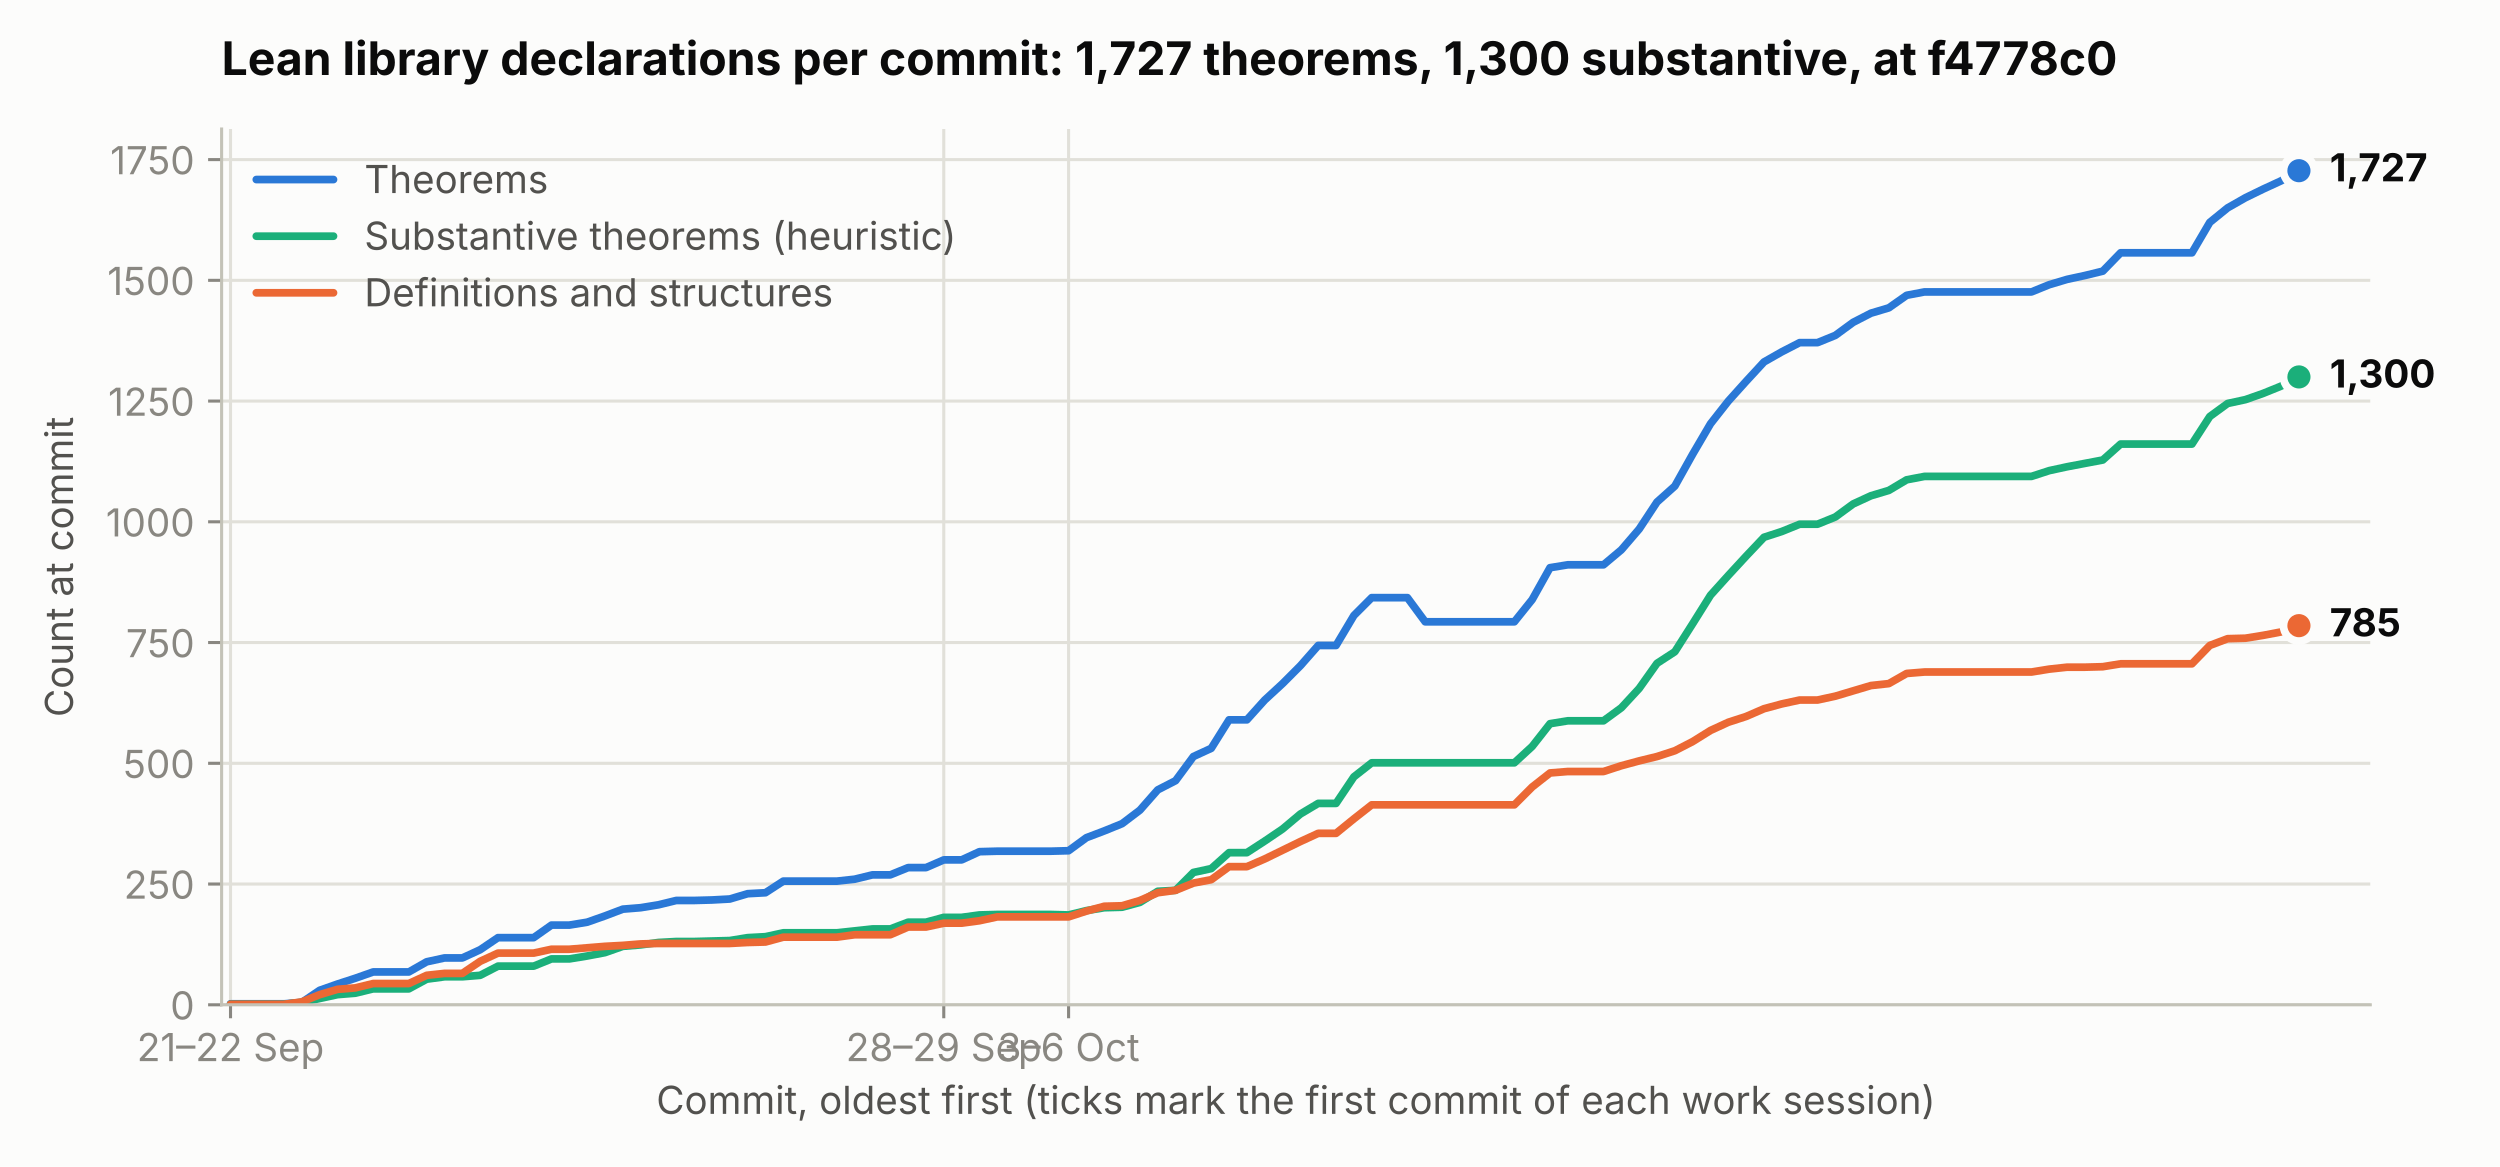
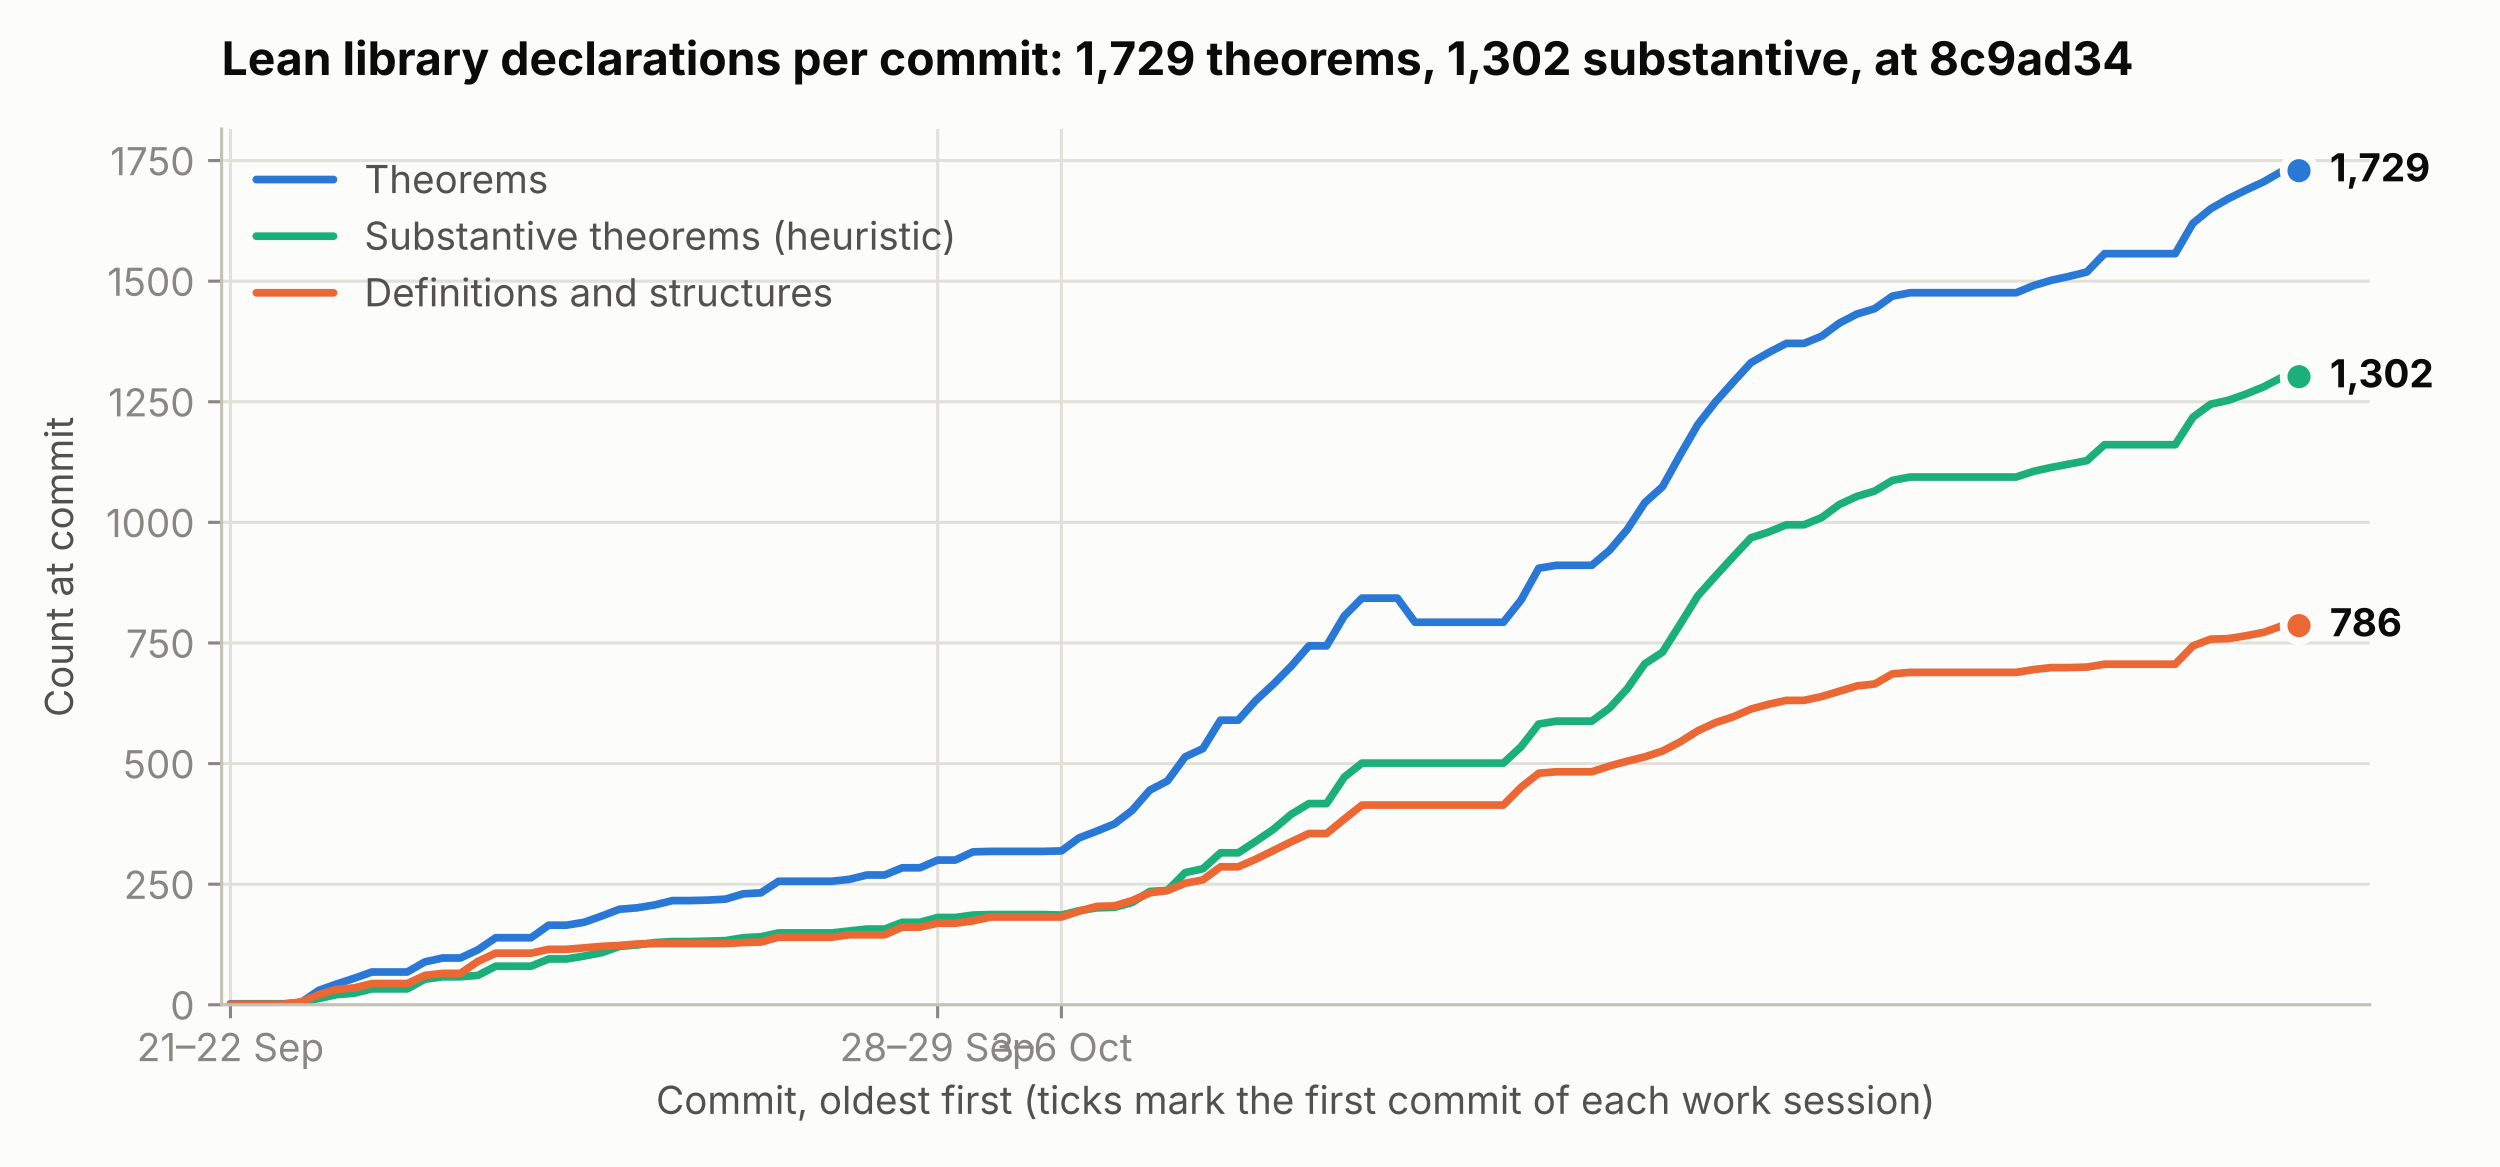
<svg xmlns="http://www.w3.org/2000/svg" xmlns:xlink="http://www.w3.org/1999/xlink" width="648pt" height="302.4pt" viewBox="0 0 648 302.4" version="1.1">
  <defs>
    <style type="text/css">*{stroke-linejoin: round; stroke-linecap: butt}</style>
  </defs>
  <g id="figure_1">
    <g id="patch_1">
      <path d="M 0 302.4 L 648 302.4 L 648 0 L 0 0 z " style="fill: #fcfcfb" />
    </g>
    <g id="axes_1">
      <g id="patch_2">
-         <path d="M 57.44 260.44 L 614.371 260.44 L 614.371 33.44 L 57.44 33.44 z " style="fill: #fcfcfb" />
+         <path d="M 57.44 260.44 L 614.233 260.44 L 614.233 33.44 L 57.44 33.44 z " style="fill: #fcfcfb" />
      </g>
      <g id="matplotlib.axis_1">
        <g id="xtick_1">
          <g id="line2d_1">
-             <path d="M 59.751 260.44 L 59.751 33.44 " clip-path="url(#p6a5db935f2)" style="fill: none; stroke: #e1e0d9; stroke-width: 0.8; stroke-linecap: square" />
+             <path d="M 59.731 260.44 L 59.731 33.44 " clip-path="url(#pfc8077fdef)" style="fill: none; stroke: #e1e0d9; stroke-width: 0.8; stroke-linecap: square" />
          </g>
          <g id="line2d_2">
            <defs>
              <path id="m02e6627c96" d="M 0 0 L 0 3.5 " style="stroke: #898781; stroke-width: 0.8" />
            </defs>
            <g>
-               <use xlink:href="#m02e6627c96" x="59.751" y="260.44" style="fill: #898781; stroke: #898781; stroke-width: 0.8" />
+               <use xlink:href="#m02e6627c96" x="59.731" y="260.44" style="fill: #898781; stroke: #898781; stroke-width: 0.8" />
            </g>
          </g>
          <g id="text_1">
-             <text style="font-size: 10px; font-family: 'Inter', 'Helvetica Neue', 'Arial', 'DejaVu Sans', sans-serif; text-anchor: middle; fill: #898781" x="59.751" y="275.038" transform="rotate(-0 59.75091 275.0384)">21–22 Sep</text>
+             <text style="font-size: 10px; font-family: 'Inter', 'Helvetica Neue', 'Arial', 'DejaVu Sans', sans-serif; text-anchor: middle; fill: #898781" x="59.731" y="275.038" transform="rotate(-0 59.73133 275.0384)">21–22 Sep</text>
          </g>
        </g>
        <g id="xtick_2">
          <g id="line2d_3">
-             <path d="M 244.624 260.44 L 244.624 33.44 " clip-path="url(#p6a5db935f2)" style="fill: none; stroke: #e1e0d9; stroke-width: 0.8; stroke-linecap: square" />
+             <path d="M 243.038 260.44 L 243.038 33.44 " clip-path="url(#pfc8077fdef)" style="fill: none; stroke: #e1e0d9; stroke-width: 0.8; stroke-linecap: square" />
          </g>
          <g id="line2d_4">
            <g>
-               <use xlink:href="#m02e6627c96" x="244.624" y="260.44" style="fill: #898781; stroke: #898781; stroke-width: 0.8" />
+               <use xlink:href="#m02e6627c96" x="243.038" y="260.44" style="fill: #898781; stroke: #898781; stroke-width: 0.8" />
            </g>
          </g>
          <g id="text_2">
-             <text style="font-size: 10px; font-family: 'Inter', 'Helvetica Neue', 'Arial', 'DejaVu Sans', sans-serif; text-anchor: middle; fill: #898781" x="244.624" y="275.038" transform="rotate(-0 244.6241 275.0384)">28–29 Sep</text>
+             <text style="font-size: 10px; font-family: 'Inter', 'Helvetica Neue', 'Arial', 'DejaVu Sans', sans-serif; text-anchor: middle; fill: #898781" x="243.038" y="275.038" transform="rotate(-0 243.0378 275.0384)">28–29 Sep</text>
          </g>
        </g>
        <g id="xtick_3">
          <g id="line2d_5">
-             <path d="M 276.977 260.44 L 276.977 33.44 " clip-path="url(#p6a5db935f2)" style="fill: none; stroke: #e1e0d9; stroke-width: 0.8; stroke-linecap: square" />
+             <path d="M 275.116 260.44 L 275.116 33.44 " clip-path="url(#pfc8077fdef)" style="fill: none; stroke: #e1e0d9; stroke-width: 0.8; stroke-linecap: square" />
          </g>
          <g id="line2d_6">
            <g>
-               <use xlink:href="#m02e6627c96" x="276.977" y="260.44" style="fill: #898781; stroke: #898781; stroke-width: 0.8" />
+               <use xlink:href="#m02e6627c96" x="275.116" y="260.44" style="fill: #898781; stroke: #898781; stroke-width: 0.8" />
            </g>
          </g>
          <g id="text_3">
-             <text style="font-size: 10px; font-family: 'Inter', 'Helvetica Neue', 'Arial', 'DejaVu Sans', sans-serif; text-anchor: middle; fill: #898781" x="276.977" y="275.038" transform="rotate(-0 276.9769 275.0384)">3–6 Oct</text>
+             <text style="font-size: 10px; font-family: 'Inter', 'Helvetica Neue', 'Arial', 'DejaVu Sans', sans-serif; text-anchor: middle; fill: #898781" x="275.116" y="275.038" transform="rotate(-0 275.1164 275.0384)">3–6 Oct</text>
          </g>
        </g>
        <g id="text_4">
-           <text style="font-size: 10px; font-family: 'Inter', 'Helvetica Neue', 'Arial', 'DejaVu Sans', sans-serif; text-anchor: middle; fill: #52514e" x="335.905" y="288.717" transform="rotate(-0 335.9053 288.7166)">Commit, oldest first (ticks mark the first commit of each work session)</text>
+           <text style="font-size: 10px; font-family: 'Inter', 'Helvetica Neue', 'Arial', 'DejaVu Sans', sans-serif; text-anchor: middle; fill: #52514e" x="335.837" y="288.717" transform="rotate(-0 335.8367 288.7166)">Commit, oldest first (ticks mark the first commit of each work session)</text>
        </g>
      </g>
      <g id="matplotlib.axis_2">
        <g id="ytick_1">
          <g id="line2d_7">
-             <path d="M 57.44 260.44 L 614.371 260.44 " clip-path="url(#p6a5db935f2)" style="fill: none; stroke: #e1e0d9; stroke-width: 0.8; stroke-linecap: square" />
+             <path d="M 57.44 260.44 L 614.233 260.44 " clip-path="url(#pfc8077fdef)" style="fill: none; stroke: #e1e0d9; stroke-width: 0.8; stroke-linecap: square" />
          </g>
          <g id="line2d_8">
            <defs>
              <path id="mba09e6026b" d="M 0 0 L -3.5 0 " style="stroke: #898781; stroke-width: 0.8" />
            </defs>
            <g>
              <use xlink:href="#mba09e6026b" x="57.44" y="260.44" style="fill: #898781; stroke: #898781; stroke-width: 0.8" />
            </g>
          </g>
          <g id="text_5">
            <text style="font-size: 10px; font-family: 'Inter', 'Helvetica Neue', 'Arial', 'DejaVu Sans', sans-serif; text-anchor: end; fill: #898781" x="50.44" y="264.239" transform="rotate(-0 50.44 264.2392)">0</text>
          </g>
        </g>
        <g id="ytick_2">
          <g id="line2d_9">
-             <path d="M 57.44 229.143 L 614.371 229.143 " clip-path="url(#p6a5db935f2)" style="fill: none; stroke: #e1e0d9; stroke-width: 0.8; stroke-linecap: square" />
+             <path d="M 57.44 229.18 L 614.233 229.18 " clip-path="url(#pfc8077fdef)" style="fill: none; stroke: #e1e0d9; stroke-width: 0.8; stroke-linecap: square" />
          </g>
          <g id="line2d_10">
            <g>
-               <use xlink:href="#mba09e6026b" x="57.44" y="229.143" style="fill: #898781; stroke: #898781; stroke-width: 0.8" />
+               <use xlink:href="#mba09e6026b" x="57.44" y="229.18" style="fill: #898781; stroke: #898781; stroke-width: 0.8" />
            </g>
          </g>
          <g id="text_6">
-             <text style="font-size: 10px; font-family: 'Inter', 'Helvetica Neue', 'Arial', 'DejaVu Sans', sans-serif; text-anchor: end; fill: #898781" x="50.44" y="232.943" transform="rotate(-0 50.44 232.9427)">250</text>
+             <text style="font-size: 10px; font-family: 'Inter', 'Helvetica Neue', 'Arial', 'DejaVu Sans', sans-serif; text-anchor: end; fill: #898781" x="50.44" y="232.979" transform="rotate(-0 50.44 232.9789)">250</text>
          </g>
        </g>
        <g id="ytick_3">
          <g id="line2d_11">
-             <path d="M 57.44 197.847 L 614.371 197.847 " clip-path="url(#p6a5db935f2)" style="fill: none; stroke: #e1e0d9; stroke-width: 0.8; stroke-linecap: square" />
+             <path d="M 57.44 197.919 L 614.233 197.919 " clip-path="url(#pfc8077fdef)" style="fill: none; stroke: #e1e0d9; stroke-width: 0.8; stroke-linecap: square" />
          </g>
          <g id="line2d_12">
            <g>
-               <use xlink:href="#mba09e6026b" x="57.44" y="197.847" style="fill: #898781; stroke: #898781; stroke-width: 0.8" />
+               <use xlink:href="#mba09e6026b" x="57.44" y="197.919" style="fill: #898781; stroke: #898781; stroke-width: 0.8" />
            </g>
          </g>
          <g id="text_7">
-             <text style="font-size: 10px; font-family: 'Inter', 'Helvetica Neue', 'Arial', 'DejaVu Sans', sans-serif; text-anchor: end; fill: #898781" x="50.44" y="201.646" transform="rotate(-0 50.44 201.6462)">500</text>
+             <text style="font-size: 10px; font-family: 'Inter', 'Helvetica Neue', 'Arial', 'DejaVu Sans', sans-serif; text-anchor: end; fill: #898781" x="50.44" y="201.719" transform="rotate(-0 50.44 201.7186)">500</text>
          </g>
        </g>
        <g id="ytick_4">
          <g id="line2d_13">
-             <path d="M 57.44 166.55 L 614.371 166.55 " clip-path="url(#p6a5db935f2)" style="fill: none; stroke: #e1e0d9; stroke-width: 0.8; stroke-linecap: square" />
+             <path d="M 57.44 166.659 L 614.233 166.659 " clip-path="url(#pfc8077fdef)" style="fill: none; stroke: #e1e0d9; stroke-width: 0.8; stroke-linecap: square" />
          </g>
          <g id="line2d_14">
            <g>
-               <use xlink:href="#mba09e6026b" x="57.44" y="166.55" style="fill: #898781; stroke: #898781; stroke-width: 0.8" />
+               <use xlink:href="#mba09e6026b" x="57.44" y="166.659" style="fill: #898781; stroke: #898781; stroke-width: 0.8" />
            </g>
          </g>
          <g id="text_8">
-             <text style="font-size: 10px; font-family: 'Inter', 'Helvetica Neue', 'Arial', 'DejaVu Sans', sans-serif; text-anchor: end; fill: #898781" x="50.44" y="170.35" transform="rotate(-0 50.44 170.3496)">750</text>
+             <text style="font-size: 10px; font-family: 'Inter', 'Helvetica Neue', 'Arial', 'DejaVu Sans', sans-serif; text-anchor: end; fill: #898781" x="50.44" y="170.458" transform="rotate(-0 50.44 170.4582)">750</text>
          </g>
        </g>
        <g id="ytick_5">
          <g id="line2d_15">
-             <path d="M 57.44 135.254 L 614.371 135.254 " clip-path="url(#p6a5db935f2)" style="fill: none; stroke: #e1e0d9; stroke-width: 0.8; stroke-linecap: square" />
+             <path d="M 57.44 135.399 L 614.233 135.399 " clip-path="url(#pfc8077fdef)" style="fill: none; stroke: #e1e0d9; stroke-width: 0.8; stroke-linecap: square" />
          </g>
          <g id="line2d_16">
            <g>
-               <use xlink:href="#mba09e6026b" x="57.44" y="135.254" style="fill: #898781; stroke: #898781; stroke-width: 0.8" />
+               <use xlink:href="#mba09e6026b" x="57.44" y="135.399" style="fill: #898781; stroke: #898781; stroke-width: 0.8" />
            </g>
          </g>
          <g id="text_9">
-             <text style="font-size: 10px; font-family: 'Inter', 'Helvetica Neue', 'Arial', 'DejaVu Sans', sans-serif; text-anchor: end; fill: #898781" x="50.44" y="139.053" transform="rotate(-0 50.44 139.0531)">1000</text>
+             <text style="font-size: 10px; font-family: 'Inter', 'Helvetica Neue', 'Arial', 'DejaVu Sans', sans-serif; text-anchor: end; fill: #898781" x="50.44" y="139.198" transform="rotate(-0 50.44 139.1979)">1000</text>
          </g>
        </g>
        <g id="ytick_6">
          <g id="line2d_17">
-             <path d="M 57.44 103.957 L 614.371 103.957 " clip-path="url(#p6a5db935f2)" style="fill: none; stroke: #e1e0d9; stroke-width: 0.8; stroke-linecap: square" />
+             <path d="M 57.44 104.138 L 614.233 104.138 " clip-path="url(#pfc8077fdef)" style="fill: none; stroke: #e1e0d9; stroke-width: 0.8; stroke-linecap: square" />
          </g>
          <g id="line2d_18">
            <g>
-               <use xlink:href="#mba09e6026b" x="57.44" y="103.957" style="fill: #898781; stroke: #898781; stroke-width: 0.8" />
+               <use xlink:href="#mba09e6026b" x="57.44" y="104.138" style="fill: #898781; stroke: #898781; stroke-width: 0.8" />
            </g>
          </g>
          <g id="text_10">
-             <text style="font-size: 10px; font-family: 'Inter', 'Helvetica Neue', 'Arial', 'DejaVu Sans', sans-serif; text-anchor: end; fill: #898781" x="50.44" y="107.757" transform="rotate(-0 50.44 107.7566)">1250</text>
+             <text style="font-size: 10px; font-family: 'Inter', 'Helvetica Neue', 'Arial', 'DejaVu Sans', sans-serif; text-anchor: end; fill: #898781" x="50.44" y="107.938" transform="rotate(-0 50.44 107.9376)">1250</text>
          </g>
        </g>
        <g id="ytick_7">
          <g id="line2d_19">
-             <path d="M 57.44 72.661 L 614.371 72.661 " clip-path="url(#p6a5db935f2)" style="fill: none; stroke: #e1e0d9; stroke-width: 0.8; stroke-linecap: square" />
+             <path d="M 57.44 72.878 L 614.233 72.878 " clip-path="url(#pfc8077fdef)" style="fill: none; stroke: #e1e0d9; stroke-width: 0.8; stroke-linecap: square" />
          </g>
          <g id="line2d_20">
            <g>
-               <use xlink:href="#mba09e6026b" x="57.44" y="72.661" style="fill: #898781; stroke: #898781; stroke-width: 0.8" />
+               <use xlink:href="#mba09e6026b" x="57.44" y="72.878" style="fill: #898781; stroke: #898781; stroke-width: 0.8" />
            </g>
          </g>
          <g id="text_11">
-             <text style="font-size: 10px; font-family: 'Inter', 'Helvetica Neue', 'Arial', 'DejaVu Sans', sans-serif; text-anchor: end; fill: #898781" x="50.44" y="76.46" transform="rotate(-0 50.44 76.46003)">1500</text>
+             <text style="font-size: 10px; font-family: 'Inter', 'Helvetica Neue', 'Arial', 'DejaVu Sans', sans-serif; text-anchor: end; fill: #898781" x="50.44" y="76.677" transform="rotate(-0 50.44 76.67725)">1500</text>
          </g>
        </g>
        <g id="ytick_8">
          <g id="line2d_21">
-             <path d="M 57.44 41.364 L 614.371 41.364 " clip-path="url(#p6a5db935f2)" style="fill: none; stroke: #e1e0d9; stroke-width: 0.8; stroke-linecap: square" />
+             <path d="M 57.44 41.618 L 614.233 41.618 " clip-path="url(#pfc8077fdef)" style="fill: none; stroke: #e1e0d9; stroke-width: 0.8; stroke-linecap: square" />
          </g>
          <g id="line2d_22">
            <g>
-               <use xlink:href="#mba09e6026b" x="57.44" y="41.364" style="fill: #898781; stroke: #898781; stroke-width: 0.8" />
+               <use xlink:href="#mba09e6026b" x="57.44" y="41.618" style="fill: #898781; stroke: #898781; stroke-width: 0.8" />
            </g>
          </g>
          <g id="text_12">
-             <text style="font-size: 10px; font-family: 'Inter', 'Helvetica Neue', 'Arial', 'DejaVu Sans', sans-serif; text-anchor: end; fill: #898781" x="50.44" y="45.163" transform="rotate(-0 50.44 45.1635)">1750</text>
+             <text style="font-size: 10px; font-family: 'Inter', 'Helvetica Neue', 'Arial', 'DejaVu Sans', sans-serif; text-anchor: end; fill: #898781" x="50.44" y="45.417" transform="rotate(-0 50.44 45.41692)">1750</text>
          </g>
        </g>
        <g id="text_13">
          <text style="font-size: 10px; font-family: 'Inter', 'Helvetica Neue', 'Arial', 'DejaVu Sans', sans-serif; text-anchor: middle; fill: #52514e" x="18.91" y="146.94" transform="rotate(-90 18.91031 146.94)">Count at commit</text>
        </g>
      </g>
      <g id="line2d_23">
-         <path d="M 59.751 260.19 L 64.373 260.19 L 68.995 260.19 L 73.616 260.19 L 78.238 259.814 L 82.86 256.684 L 87.482 255.057 L 92.104 253.555 L 96.726 251.927 L 101.347 251.927 L 105.969 251.927 L 110.591 249.298 L 115.213 248.297 L 119.835 248.297 L 124.457 246.169 L 129.078 243.039 L 133.7 243.039 L 138.322 243.039 L 142.944 239.784 L 147.566 239.784 L 152.188 239.033 L 156.809 237.406 L 161.431 235.653 L 166.053 235.278 L 170.675 234.526 L 175.297 233.4 L 179.918 233.4 L 184.54 233.275 L 189.162 233.024 L 193.784 231.647 L 198.406 231.397 L 203.028 228.392 L 207.649 228.392 L 212.271 228.392 L 216.893 228.392 L 221.515 227.892 L 226.137 226.765 L 230.759 226.765 L 235.38 224.887 L 240.002 224.887 L 244.624 222.884 L 249.246 222.884 L 253.868 220.756 L 258.49 220.631 L 263.111 220.631 L 267.733 220.631 L 272.355 220.631 L 276.977 220.506 L 281.599 217.126 L 286.221 215.373 L 290.842 213.495 L 295.464 209.99 L 300.086 204.732 L 304.708 202.354 L 309.33 196.094 L 313.952 193.966 L 318.573 186.58 L 323.195 186.58 L 327.817 181.448 L 332.439 177.191 L 337.061 172.559 L 341.683 167.302 L 346.304 167.302 L 350.926 159.54 L 355.548 154.908 L 360.17 154.908 L 364.792 154.908 L 369.414 161.167 L 374.035 161.167 L 378.657 161.167 L 383.279 161.167 L 387.901 161.167 L 392.523 161.167 L 397.145 155.409 L 401.766 147.147 L 406.388 146.395 L 411.01 146.395 L 415.632 146.395 L 420.254 142.515 L 424.876 137.132 L 429.497 130.121 L 434.119 125.99 L 438.741 117.728 L 443.363 109.841 L 447.985 103.957 L 452.606 98.825 L 457.228 93.817 L 461.85 91.188 L 466.472 88.81 L 471.094 88.81 L 475.716 86.932 L 480.337 83.552 L 484.959 81.173 L 489.581 79.796 L 494.203 76.542 L 498.825 75.665 L 503.447 75.665 L 508.068 75.665 L 512.69 75.665 L 517.312 75.665 L 521.934 75.665 L 526.556 75.665 L 531.178 73.787 L 535.799 72.41 L 540.421 71.409 L 545.043 70.282 L 549.665 65.525 L 554.287 65.525 L 558.909 65.525 L 563.53 65.525 L 568.152 65.525 L 572.774 57.638 L 577.396 53.883 L 582.018 51.254 L 586.64 49.001 L 591.261 46.872 L 595.883 44.244 " clip-path="url(#p6a5db935f2)" style="fill: none; stroke: #2a78d6; stroke-width: 2; stroke-linecap: round" />
+         <path d="M 59.731 260.19 L 64.314 260.19 L 68.897 260.19 L 73.479 260.19 L 78.062 259.815 L 82.645 256.689 L 87.227 255.063 L 91.81 253.563 L 96.393 251.937 L 100.975 251.937 L 105.558 251.937 L 110.141 249.311 L 114.723 248.311 L 119.306 248.311 L 123.889 246.185 L 128.471 243.059 L 133.054 243.059 L 137.637 243.059 L 142.219 239.808 L 146.802 239.808 L 151.385 239.058 L 155.967 237.432 L 160.55 235.682 L 165.133 235.307 L 169.715 234.556 L 174.298 233.431 L 178.881 233.431 L 183.463 233.306 L 188.046 233.056 L 192.629 231.68 L 197.211 231.43 L 201.794 228.429 L 206.376 228.429 L 210.959 228.429 L 215.542 228.429 L 220.124 227.929 L 224.707 226.804 L 229.29 226.804 L 233.872 224.928 L 238.455 224.928 L 243.038 222.928 L 247.62 222.928 L 252.203 220.802 L 256.786 220.677 L 261.368 220.677 L 265.951 220.677 L 270.534 220.677 L 275.116 220.552 L 279.699 217.176 L 284.282 215.425 L 288.864 213.55 L 293.447 210.048 L 298.03 204.797 L 302.612 202.421 L 307.195 196.169 L 311.778 194.043 L 316.36 186.666 L 320.943 186.666 L 325.526 181.539 L 330.108 177.288 L 334.691 172.661 L 339.274 167.409 L 343.856 167.409 L 348.439 159.657 L 353.022 155.03 L 357.604 155.03 L 362.187 155.03 L 366.77 161.282 L 371.352 161.282 L 375.935 161.282 L 380.518 161.282 L 385.1 161.282 L 389.683 161.282 L 394.266 155.53 L 398.848 147.278 L 403.431 146.527 L 408.014 146.527 L 412.596 146.527 L 417.179 142.651 L 421.762 137.274 L 426.344 130.272 L 430.927 126.146 L 435.51 117.893 L 440.092 110.015 L 444.675 104.138 L 449.258 99.012 L 453.84 94.01 L 458.423 91.384 L 463.006 89.008 L 467.588 89.008 L 472.171 87.133 L 476.753 83.757 L 481.336 81.381 L 485.919 80.005 L 490.501 76.754 L 495.084 75.879 L 499.667 75.879 L 504.249 75.879 L 508.832 75.879 L 513.415 75.879 L 517.997 75.879 L 522.58 75.879 L 527.163 74.003 L 531.745 72.628 L 536.328 71.628 L 540.911 70.502 L 545.493 65.751 L 550.076 65.751 L 554.659 65.751 L 559.241 65.751 L 563.824 65.751 L 568.407 57.873 L 572.989 54.122 L 577.572 51.496 L 582.155 49.245 L 586.737 47.12 L 591.32 44.494 L 595.903 44.244 " clip-path="url(#pfc8077fdef)" style="fill: none; stroke: #2a78d6; stroke-width: 2; stroke-linecap: round" />
      </g>
      <g id="line2d_24">
        <defs>
          <path id="m0a6db412ab" d="M 0 4 C 1.061 4 2.078 3.579 2.828 2.828 C 3.579 2.078 4 1.061 4 0 C 4 -1.061 3.579 -2.078 2.828 -2.828 C 2.078 -3.579 1.061 -4 0 -4 C -1.061 -4 -2.078 -3.579 -2.828 -2.828 C -3.579 -2.078 -4 -1.061 -4 0 C -4 1.061 -3.579 2.078 -2.828 2.828 C -2.078 3.579 -1.061 4 0 4 z " style="stroke: #fcfcfb; stroke-width: 2" />
        </defs>
-         <g clip-path="url(#p6a5db935f2)">
-           <use xlink:href="#m0a6db412ab" x="595.883" y="44.244" style="fill: #2a78d6; stroke: #fcfcfb; stroke-width: 2" />
+         <g clip-path="url(#pfc8077fdef)">
+           <use xlink:href="#m0a6db412ab" x="595.903" y="44.244" style="fill: #2a78d6; stroke: #fcfcfb; stroke-width: 2" />
        </g>
      </g>
      <g id="line2d_25">
-         <path d="M 59.751 260.315 L 64.373 260.315 L 68.995 260.315 L 73.616 260.315 L 78.238 259.814 L 82.86 258.813 L 87.482 257.811 L 92.104 257.436 L 96.726 256.309 L 101.347 256.309 L 105.969 256.309 L 110.591 253.805 L 115.213 253.179 L 119.835 253.179 L 124.457 252.804 L 129.078 250.425 L 133.7 250.425 L 138.322 250.425 L 142.944 248.547 L 147.566 248.547 L 152.188 247.796 L 156.809 246.92 L 161.431 245.292 L 166.053 244.917 L 170.675 244.291 L 175.297 244.041 L 179.918 244.041 L 184.54 243.915 L 189.162 243.79 L 193.784 243.039 L 198.406 242.789 L 203.028 241.787 L 207.649 241.787 L 212.271 241.787 L 216.893 241.787 L 221.515 241.287 L 226.137 240.786 L 230.759 240.786 L 235.38 239.033 L 240.002 239.033 L 244.624 237.781 L 249.246 237.781 L 253.868 237.155 L 258.49 237.03 L 263.111 237.03 L 267.733 237.03 L 272.355 237.03 L 276.977 237.155 L 281.599 236.029 L 286.221 235.278 L 290.842 235.152 L 295.464 233.901 L 300.086 231.021 L 304.708 230.771 L 309.33 226.139 L 313.952 225.138 L 318.573 221.006 L 323.195 221.006 L 327.817 218.002 L 332.439 214.872 L 337.061 210.991 L 341.683 208.237 L 346.304 208.237 L 350.926 201.352 L 355.548 197.722 L 360.17 197.722 L 364.792 197.722 L 369.414 197.722 L 374.035 197.722 L 378.657 197.722 L 383.279 197.722 L 387.901 197.722 L 392.523 197.722 L 397.145 193.465 L 401.766 187.582 L 406.388 186.831 L 411.01 186.831 L 415.632 186.831 L 420.254 183.451 L 424.876 178.443 L 429.497 171.933 L 434.119 168.929 L 438.741 161.668 L 443.363 154.282 L 447.985 149.15 L 452.606 144.142 L 457.228 139.26 L 461.85 137.758 L 466.472 135.88 L 471.094 135.88 L 475.716 134.002 L 480.337 130.622 L 484.959 128.494 L 489.581 127.117 L 494.203 124.363 L 498.825 123.486 L 503.447 123.486 L 508.068 123.486 L 512.69 123.486 L 517.312 123.486 L 521.934 123.486 L 526.556 123.486 L 531.178 121.984 L 535.799 120.983 L 540.421 120.106 L 545.043 119.23 L 549.665 115.099 L 554.287 115.099 L 558.909 115.099 L 563.53 115.099 L 568.152 115.099 L 572.774 107.963 L 577.396 104.583 L 582.018 103.582 L 586.64 101.954 L 591.261 100.077 L 595.883 97.698 " clip-path="url(#p6a5db935f2)" style="fill: none; stroke: #1baf7a; stroke-width: 2; stroke-linecap: round" />
+         <path d="M 59.731 260.315 L 64.314 260.315 L 68.897 260.315 L 73.479 260.315 L 78.062 259.815 L 82.645 258.814 L 87.227 257.814 L 91.81 257.439 L 96.393 256.314 L 100.975 256.314 L 105.558 256.314 L 110.141 253.813 L 114.723 253.188 L 119.306 253.188 L 123.889 252.812 L 128.471 250.437 L 133.054 250.437 L 137.637 250.437 L 142.219 248.561 L 146.802 248.561 L 151.385 247.811 L 155.967 246.936 L 160.55 245.31 L 165.133 244.935 L 169.715 244.31 L 174.298 244.06 L 178.881 244.06 L 183.463 243.935 L 188.046 243.81 L 192.629 243.059 L 197.211 242.809 L 201.794 241.809 L 206.376 241.809 L 210.959 241.809 L 215.542 241.809 L 220.124 241.309 L 224.707 240.809 L 229.29 240.809 L 233.872 239.058 L 238.455 239.058 L 243.038 237.808 L 247.62 237.808 L 252.203 237.182 L 256.786 237.057 L 261.368 237.057 L 265.951 237.057 L 270.534 237.057 L 275.116 237.182 L 279.699 236.057 L 284.282 235.307 L 288.864 235.182 L 293.447 233.931 L 298.03 231.055 L 302.612 230.805 L 307.195 226.179 L 311.778 225.178 L 316.36 221.052 L 320.943 221.052 L 325.526 218.051 L 330.108 214.925 L 334.691 211.049 L 339.274 208.298 L 343.856 208.298 L 348.439 201.421 L 353.022 197.794 L 357.604 197.794 L 362.187 197.794 L 366.77 197.794 L 371.352 197.794 L 375.935 197.794 L 380.518 197.794 L 385.1 197.794 L 389.683 197.794 L 394.266 193.543 L 398.848 187.666 L 403.431 186.916 L 408.014 186.916 L 412.596 186.916 L 417.179 183.54 L 421.762 178.538 L 426.344 172.036 L 430.927 169.035 L 435.51 161.782 L 440.092 154.405 L 444.675 149.278 L 449.258 144.277 L 453.84 139.4 L 458.423 137.9 L 463.006 136.024 L 467.588 136.024 L 472.171 134.148 L 476.753 130.772 L 481.336 128.646 L 485.919 127.271 L 490.501 124.52 L 495.084 123.645 L 499.667 123.645 L 504.249 123.645 L 508.832 123.645 L 513.415 123.645 L 517.997 123.645 L 522.58 123.645 L 527.163 122.144 L 531.745 121.144 L 536.328 120.269 L 540.911 119.393 L 545.493 115.267 L 550.076 115.267 L 554.659 115.267 L 559.241 115.267 L 563.824 115.267 L 568.407 108.14 L 572.989 104.764 L 577.572 103.763 L 582.155 102.138 L 586.737 100.262 L 591.32 97.886 L 595.903 97.636 " clip-path="url(#pfc8077fdef)" style="fill: none; stroke: #1baf7a; stroke-width: 2; stroke-linecap: round" />
      </g>
      <g id="line2d_26">
        <defs>
          <path id="m3a7581996c" d="M 0 4 C 1.061 4 2.078 3.579 2.828 2.828 C 3.579 2.078 4 1.061 4 0 C 4 -1.061 3.579 -2.078 2.828 -2.828 C 2.078 -3.579 1.061 -4 0 -4 C -1.061 -4 -2.078 -3.579 -2.828 -2.828 C -3.579 -2.078 -4 -1.061 -4 0 C -4 1.061 -3.579 2.078 -2.828 2.828 C -2.078 3.579 -1.061 4 0 4 z " style="stroke: #fcfcfb; stroke-width: 2" />
        </defs>
-         <g clip-path="url(#p6a5db935f2)">
-           <use xlink:href="#m3a7581996c" x="595.883" y="97.698" style="fill: #1baf7a; stroke: #fcfcfb; stroke-width: 2" />
+         <g clip-path="url(#pfc8077fdef)">
+           <use xlink:href="#m3a7581996c" x="595.903" y="97.636" style="fill: #1baf7a; stroke: #fcfcfb; stroke-width: 2" />
        </g>
      </g>
      <g id="line2d_27">
-         <path d="M 59.751 260.315 L 64.373 260.315 L 68.995 260.315 L 73.616 260.315 L 78.238 259.689 L 82.86 257.811 L 87.482 256.434 L 92.104 256.058 L 96.726 254.932 L 101.347 254.932 L 105.969 254.932 L 110.591 252.804 L 115.213 252.303 L 119.835 252.303 L 124.457 249.173 L 129.078 247.045 L 133.7 247.045 L 138.322 247.045 L 142.944 246.044 L 147.566 246.044 L 152.188 245.668 L 156.809 245.292 L 161.431 245.042 L 166.053 244.667 L 170.675 244.541 L 175.297 244.541 L 179.918 244.541 L 184.54 244.541 L 189.162 244.541 L 193.784 244.291 L 198.406 244.166 L 203.028 242.914 L 207.649 242.914 L 212.271 242.914 L 216.893 242.914 L 221.515 242.288 L 226.137 242.288 L 230.759 242.288 L 235.38 240.285 L 240.002 240.285 L 244.624 239.284 L 249.246 239.284 L 253.868 238.658 L 258.49 237.656 L 263.111 237.656 L 267.733 237.656 L 272.355 237.656 L 276.977 237.656 L 281.599 236.154 L 286.221 234.902 L 290.842 234.777 L 295.464 233.4 L 300.086 231.397 L 304.708 230.771 L 309.33 228.893 L 313.952 228.017 L 318.573 224.637 L 323.195 224.637 L 327.817 222.634 L 332.439 220.38 L 337.061 218.127 L 341.683 215.999 L 346.304 215.999 L 350.926 212.243 L 355.548 208.613 L 360.17 208.613 L 364.792 208.613 L 369.414 208.613 L 374.035 208.613 L 378.657 208.613 L 383.279 208.613 L 387.901 208.613 L 392.523 208.613 L 397.145 203.981 L 401.766 200.351 L 406.388 199.975 L 411.01 199.975 L 415.632 199.975 L 420.254 198.473 L 424.876 197.221 L 429.497 196.094 L 434.119 194.592 L 438.741 192.214 L 443.363 189.334 L 447.985 187.206 L 452.606 185.704 L 457.228 183.701 L 461.85 182.449 L 466.472 181.448 L 471.094 181.448 L 475.716 180.446 L 480.337 179.069 L 484.959 177.692 L 489.581 177.191 L 494.203 174.562 L 498.825 174.187 L 503.447 174.187 L 508.068 174.187 L 512.69 174.187 L 517.312 174.187 L 521.934 174.187 L 526.556 174.187 L 531.178 173.436 L 535.799 172.935 L 540.421 172.935 L 545.043 172.81 L 549.665 172.059 L 554.287 172.059 L 558.909 172.059 L 563.53 172.059 L 568.152 172.059 L 572.774 167.302 L 577.396 165.549 L 582.018 165.424 L 586.64 164.673 L 591.261 163.796 L 595.883 162.169 " clip-path="url(#p6a5db935f2)" style="fill: none; stroke: #eb6834; stroke-width: 2; stroke-linecap: round" />
+         <path d="M 59.731 260.315 L 64.314 260.315 L 68.897 260.315 L 73.479 260.315 L 78.062 259.69 L 82.645 257.814 L 87.227 256.439 L 91.81 256.064 L 96.393 254.938 L 100.975 254.938 L 105.558 254.938 L 110.141 252.812 L 114.723 252.312 L 119.306 252.312 L 123.889 249.186 L 128.471 247.061 L 133.054 247.061 L 137.637 247.061 L 142.219 246.06 L 146.802 246.06 L 151.385 245.685 L 155.967 245.31 L 160.55 245.06 L 165.133 244.685 L 169.715 244.56 L 174.298 244.56 L 178.881 244.56 L 183.463 244.56 L 188.046 244.56 L 192.629 244.31 L 197.211 244.185 L 201.794 242.934 L 206.376 242.934 L 210.959 242.934 L 215.542 242.934 L 220.124 242.309 L 224.707 242.309 L 229.29 242.309 L 233.872 240.308 L 238.455 240.308 L 243.038 239.308 L 247.62 239.308 L 252.203 238.683 L 256.786 237.682 L 261.368 237.682 L 265.951 237.682 L 270.534 237.682 L 275.116 237.682 L 279.699 236.182 L 284.282 234.932 L 288.864 234.807 L 293.447 233.431 L 298.03 231.43 L 302.612 230.805 L 307.195 228.93 L 311.778 228.054 L 316.36 224.678 L 320.943 224.678 L 325.526 222.678 L 330.108 220.427 L 334.691 218.176 L 339.274 216.05 L 343.856 216.05 L 348.439 212.299 L 353.022 208.673 L 357.604 208.673 L 362.187 208.673 L 366.77 208.673 L 371.352 208.673 L 375.935 208.673 L 380.518 208.673 L 385.1 208.673 L 389.683 208.673 L 394.266 204.046 L 398.848 200.42 L 403.431 200.045 L 408.014 200.045 L 412.596 200.045 L 417.179 198.545 L 421.762 197.294 L 426.344 196.169 L 430.927 194.668 L 435.51 192.292 L 440.092 189.417 L 444.675 187.291 L 449.258 185.79 L 453.84 183.79 L 458.423 182.539 L 463.006 181.539 L 467.588 181.539 L 472.171 180.539 L 476.753 179.163 L 481.336 177.788 L 485.919 177.288 L 490.501 174.662 L 495.084 174.287 L 499.667 174.287 L 504.249 174.287 L 508.832 174.287 L 513.415 174.287 L 517.997 174.287 L 522.58 174.287 L 527.163 173.536 L 531.745 173.036 L 536.328 173.036 L 540.911 172.911 L 545.493 172.161 L 550.076 172.161 L 554.659 172.161 L 559.241 172.161 L 563.824 172.161 L 568.407 167.409 L 572.989 165.659 L 577.572 165.534 L 582.155 164.783 L 586.737 163.908 L 591.32 162.283 L 595.903 162.158 " clip-path="url(#pfc8077fdef)" style="fill: none; stroke: #eb6834; stroke-width: 2; stroke-linecap: round" />
      </g>
      <g id="line2d_28">
        <defs>
          <path id="mdf5fe9879e" d="M 0 4 C 1.061 4 2.078 3.579 2.828 2.828 C 3.579 2.078 4 1.061 4 0 C 4 -1.061 3.579 -2.078 2.828 -2.828 C 2.078 -3.579 1.061 -4 0 -4 C -1.061 -4 -2.078 -3.579 -2.828 -2.828 C -3.579 -2.078 -4 -1.061 -4 0 C -4 1.061 -3.579 2.078 -2.828 2.828 C -2.078 3.579 -1.061 4 0 4 z " style="stroke: #fcfcfb; stroke-width: 2" />
        </defs>
-         <g clip-path="url(#p6a5db935f2)">
-           <use xlink:href="#mdf5fe9879e" x="595.883" y="162.169" style="fill: #eb6834; stroke: #fcfcfb; stroke-width: 2" />
+         <g clip-path="url(#pfc8077fdef)">
+           <use xlink:href="#mdf5fe9879e" x="595.903" y="162.158" style="fill: #eb6834; stroke: #fcfcfb; stroke-width: 2" />
        </g>
      </g>
      <g id="patch_3">
        <path d="M 57.44 260.44 L 57.44 33.44 " style="fill: none; stroke: #c3c2b7; stroke-width: 0.8; stroke-linejoin: miter; stroke-linecap: square" />
      </g>
      <g id="patch_4">
-         <path d="M 57.44 260.44 L 614.371 260.44 " style="fill: none; stroke: #c3c2b7; stroke-width: 0.8; stroke-linejoin: miter; stroke-linecap: square" />
+         <path d="M 57.44 260.44 L 614.233 260.44 " style="fill: none; stroke: #c3c2b7; stroke-width: 0.8; stroke-linejoin: miter; stroke-linecap: square" />
      </g>
      <g id="text_14">
-         <text style="font-weight: 700; font-size: 10px; font-family: 'Inter', 'Helvetica Neue', 'Arial', 'DejaVu Sans', sans-serif; text-anchor: start; fill: #0b0b0b" x="603.883" y="47.003" transform="rotate(-0 603.8832 47.00294)">1,727</text>
+         <text style="font-weight: 700; font-size: 10px; font-family: 'Inter', 'Helvetica Neue', 'Arial', 'DejaVu Sans', sans-serif; text-anchor: start; fill: #0b0b0b" x="603.903" y="47.003" transform="rotate(-0 603.9027 47.00294)">1,729</text>
      </g>
      <g id="text_15">
-         <text style="font-weight: 700; font-size: 10px; font-family: 'Inter', 'Helvetica Neue', 'Arial', 'DejaVu Sans', sans-serif; text-anchor: start; fill: #0b0b0b" x="603.883" y="100.457" transform="rotate(-0 603.8832 100.4574)">1,300</text>
+         <text style="font-weight: 700; font-size: 10px; font-family: 'Inter', 'Helvetica Neue', 'Arial', 'DejaVu Sans', sans-serif; text-anchor: start; fill: #0b0b0b" x="603.903" y="100.396" transform="rotate(-0 603.9027 100.3956)">1,302</text>
      </g>
      <g id="text_16">
-         <text style="font-weight: 700; font-size: 10px; font-family: 'Inter', 'Helvetica Neue', 'Arial', 'DejaVu Sans', sans-serif; text-anchor: start; fill: #0b0b0b" x="603.883" y="164.928" transform="rotate(-0 603.8832 164.9283)">785</text>
+         <text style="font-weight: 700; font-size: 10px; font-family: 'Inter', 'Helvetica Neue', 'Arial', 'DejaVu Sans', sans-serif; text-anchor: start; fill: #0b0b0b" x="603.903" y="164.917" transform="rotate(-0 603.9027 164.9169)">786</text>
      </g>
      <g id="text_17">
-         <text style="font-weight: 700; font-size: 12px; font-family: 'Inter', 'Helvetica Neue', 'Arial', 'DejaVu Sans', sans-serif; text-anchor: start; fill: #0b0b0b" x="57.44" y="19.44" transform="rotate(-0 57.44 19.44)">Lean library declarations per commit: 1,727 theorems, 1,300 substantive, at f4778c0</text>
+         <text style="font-weight: 700; font-size: 12px; font-family: 'Inter', 'Helvetica Neue', 'Arial', 'DejaVu Sans', sans-serif; text-anchor: start; fill: #0b0b0b" x="57.44" y="19.44" transform="rotate(-0 57.44 19.44)">Lean library declarations per commit: 1,729 theorems, 1,302 substantive, at 8c9ad34</text>
      </g>
      <g id="legend_1">
        <g id="line2d_29">
          <path d="M 66.44 46.538 L 76.44 46.538 L 86.44 46.538 " style="fill: none; stroke: #2a78d6; stroke-width: 2; stroke-linecap: round" />
        </g>
        <g id="text_18">
          <text style="font-size: 10px; font-family: 'Inter', 'Helvetica Neue', 'Arial', 'DejaVu Sans', sans-serif; text-anchor: start; fill: #52514e" x="94.44" y="50.038" transform="rotate(-0 94.44 50.03844)">Theorems</text>
        </g>
        <g id="line2d_30">
          <path d="M 66.44 61.217 L 76.44 61.217 L 86.44 61.217 " style="fill: none; stroke: #1baf7a; stroke-width: 2; stroke-linecap: round" />
        </g>
        <g id="text_19">
          <text style="font-size: 10px; font-family: 'Inter', 'Helvetica Neue', 'Arial', 'DejaVu Sans', sans-serif; text-anchor: start; fill: #52514e" x="94.44" y="64.717" transform="rotate(-0 94.44 64.71656)">Substantive theorems (heuristic)</text>
        </g>
        <g id="line2d_31">
          <path d="M 66.44 75.895 L 76.44 75.895 L 86.44 75.895 " style="fill: none; stroke: #eb6834; stroke-width: 2; stroke-linecap: round" />
        </g>
        <g id="text_20">
          <text style="font-size: 10px; font-family: 'Inter', 'Helvetica Neue', 'Arial', 'DejaVu Sans', sans-serif; text-anchor: start; fill: #52514e" x="94.44" y="79.395" transform="rotate(-0 94.44 79.39469)">Definitions and structures</text>
        </g>
      </g>
    </g>
  </g>
  <defs>
-     <clipPath id="p6a5db935f2">
-       <rect x="57.44" y="33.44" width="556.931" height="227" />
+     <clipPath id="pfc8077fdef">
+       <rect x="57.44" y="33.44" width="556.793" height="227" />
    </clipPath>
  </defs>
</svg>
